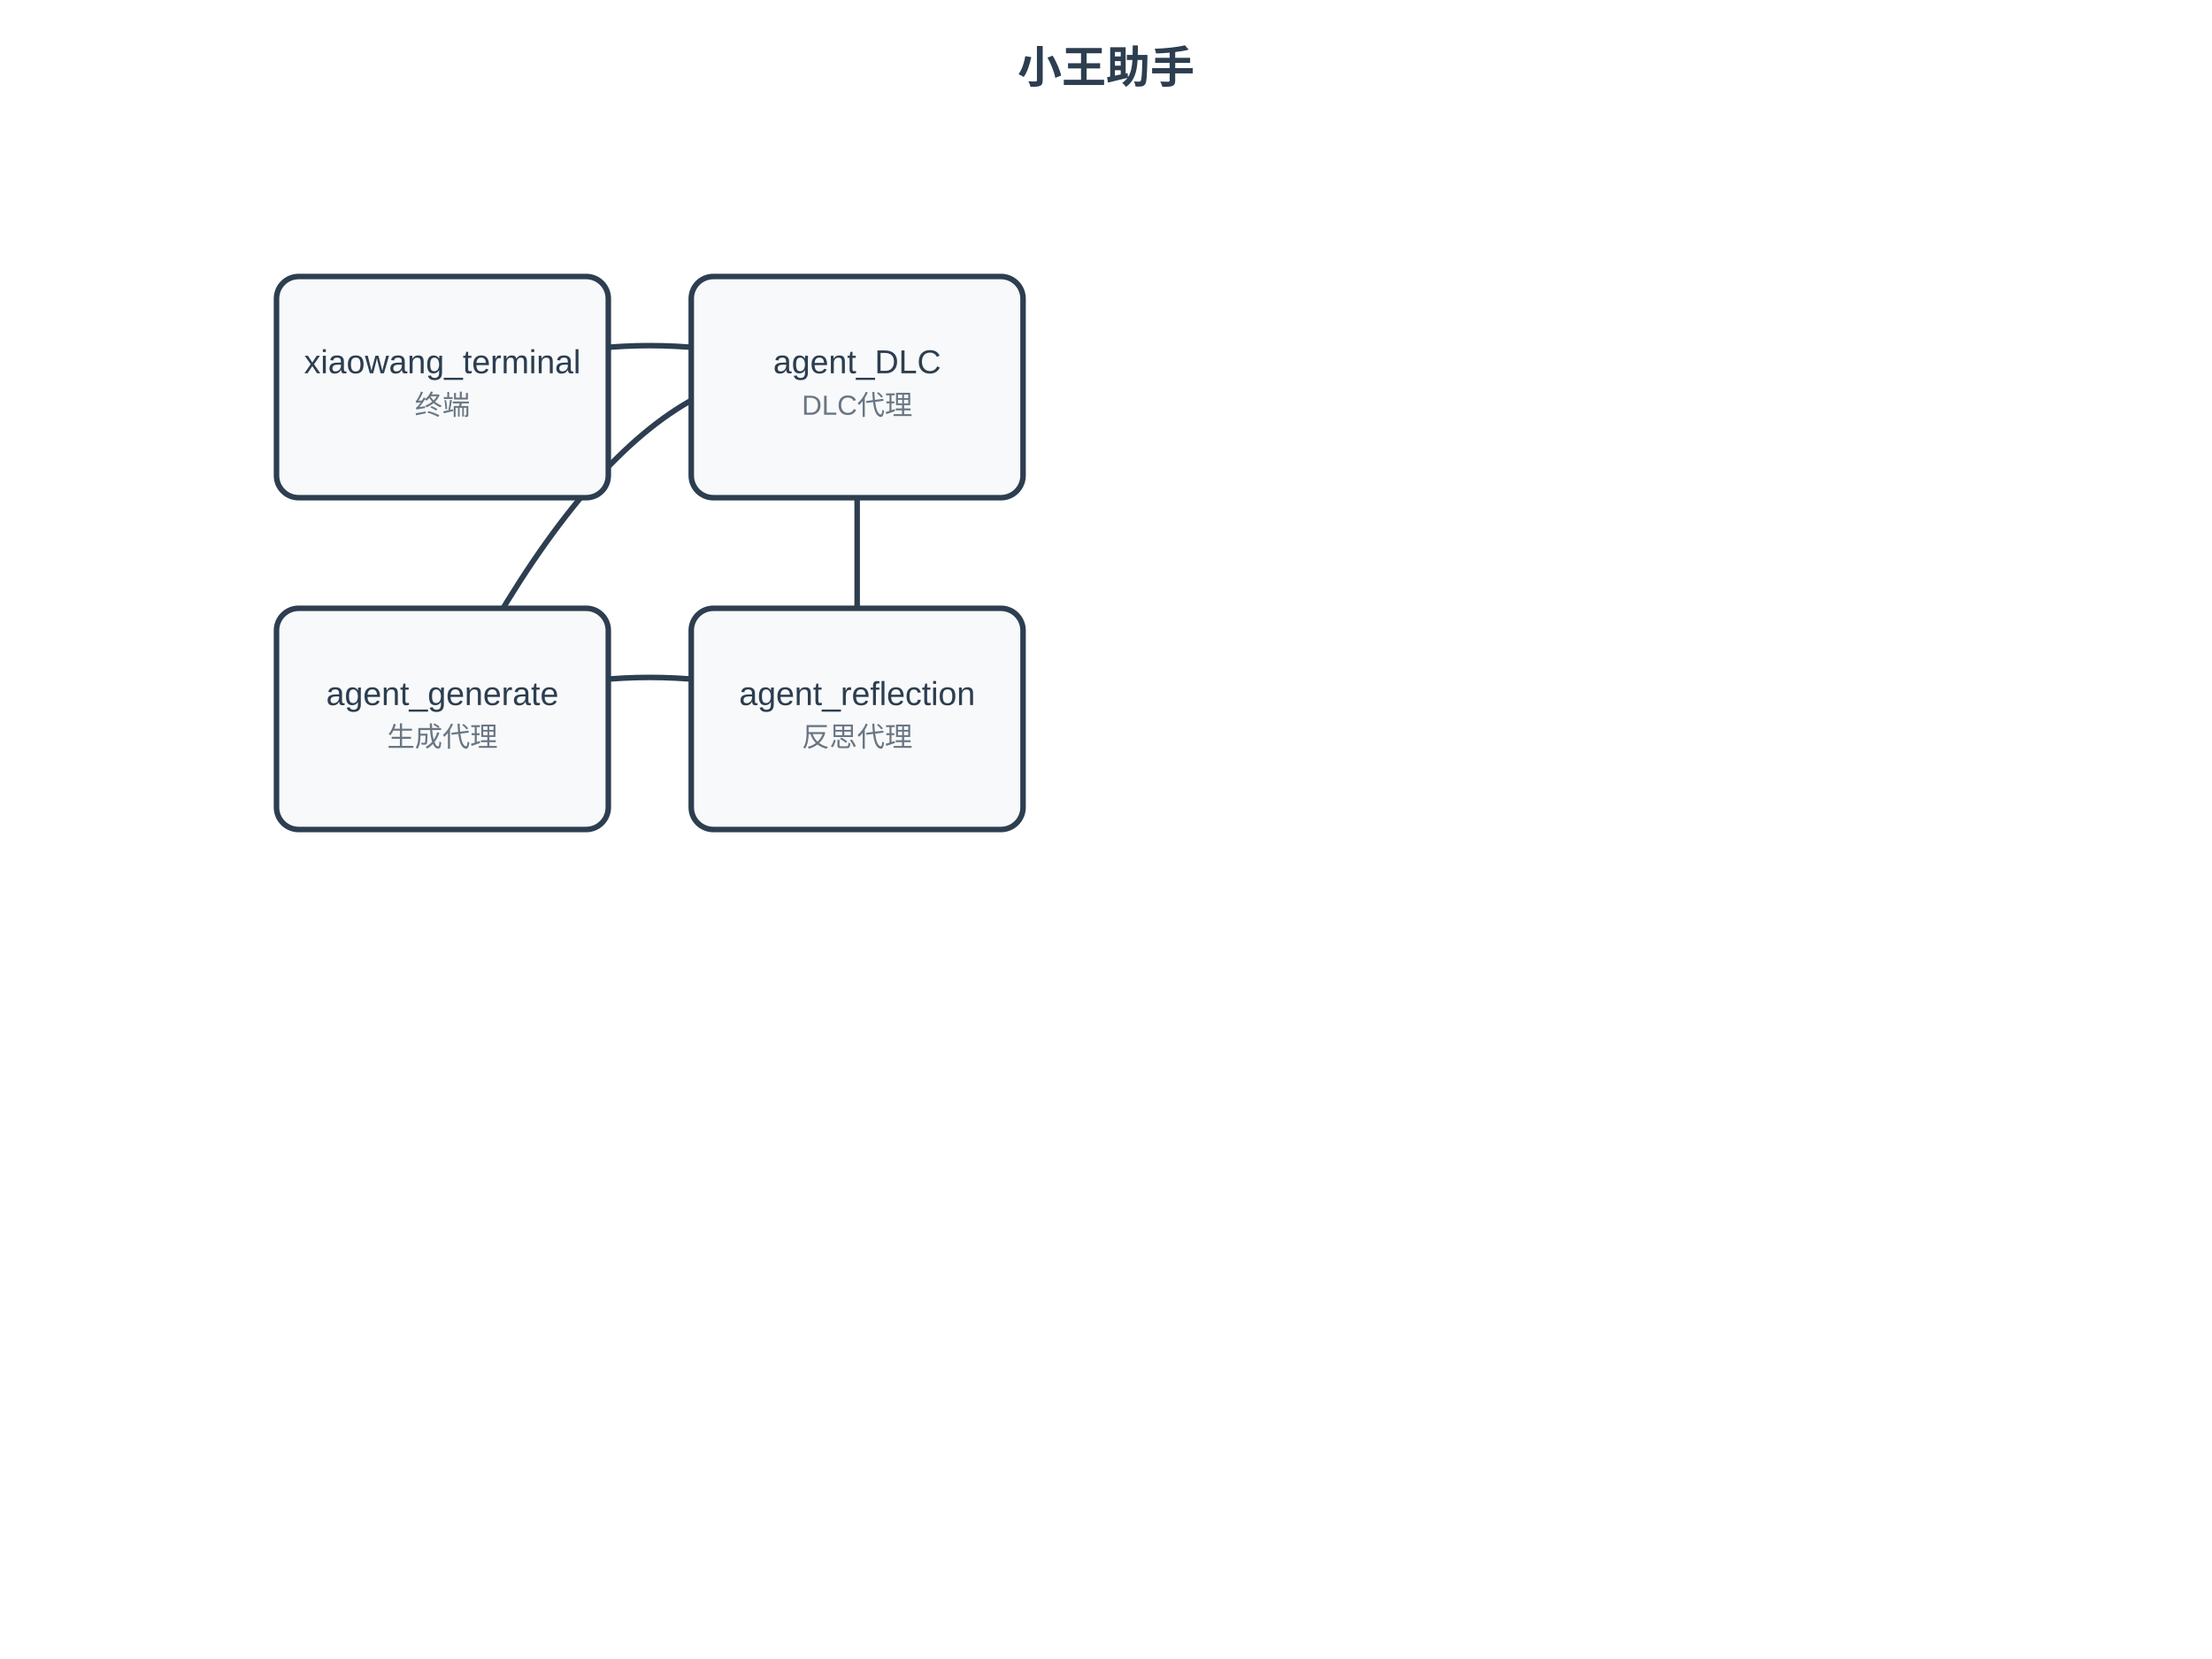
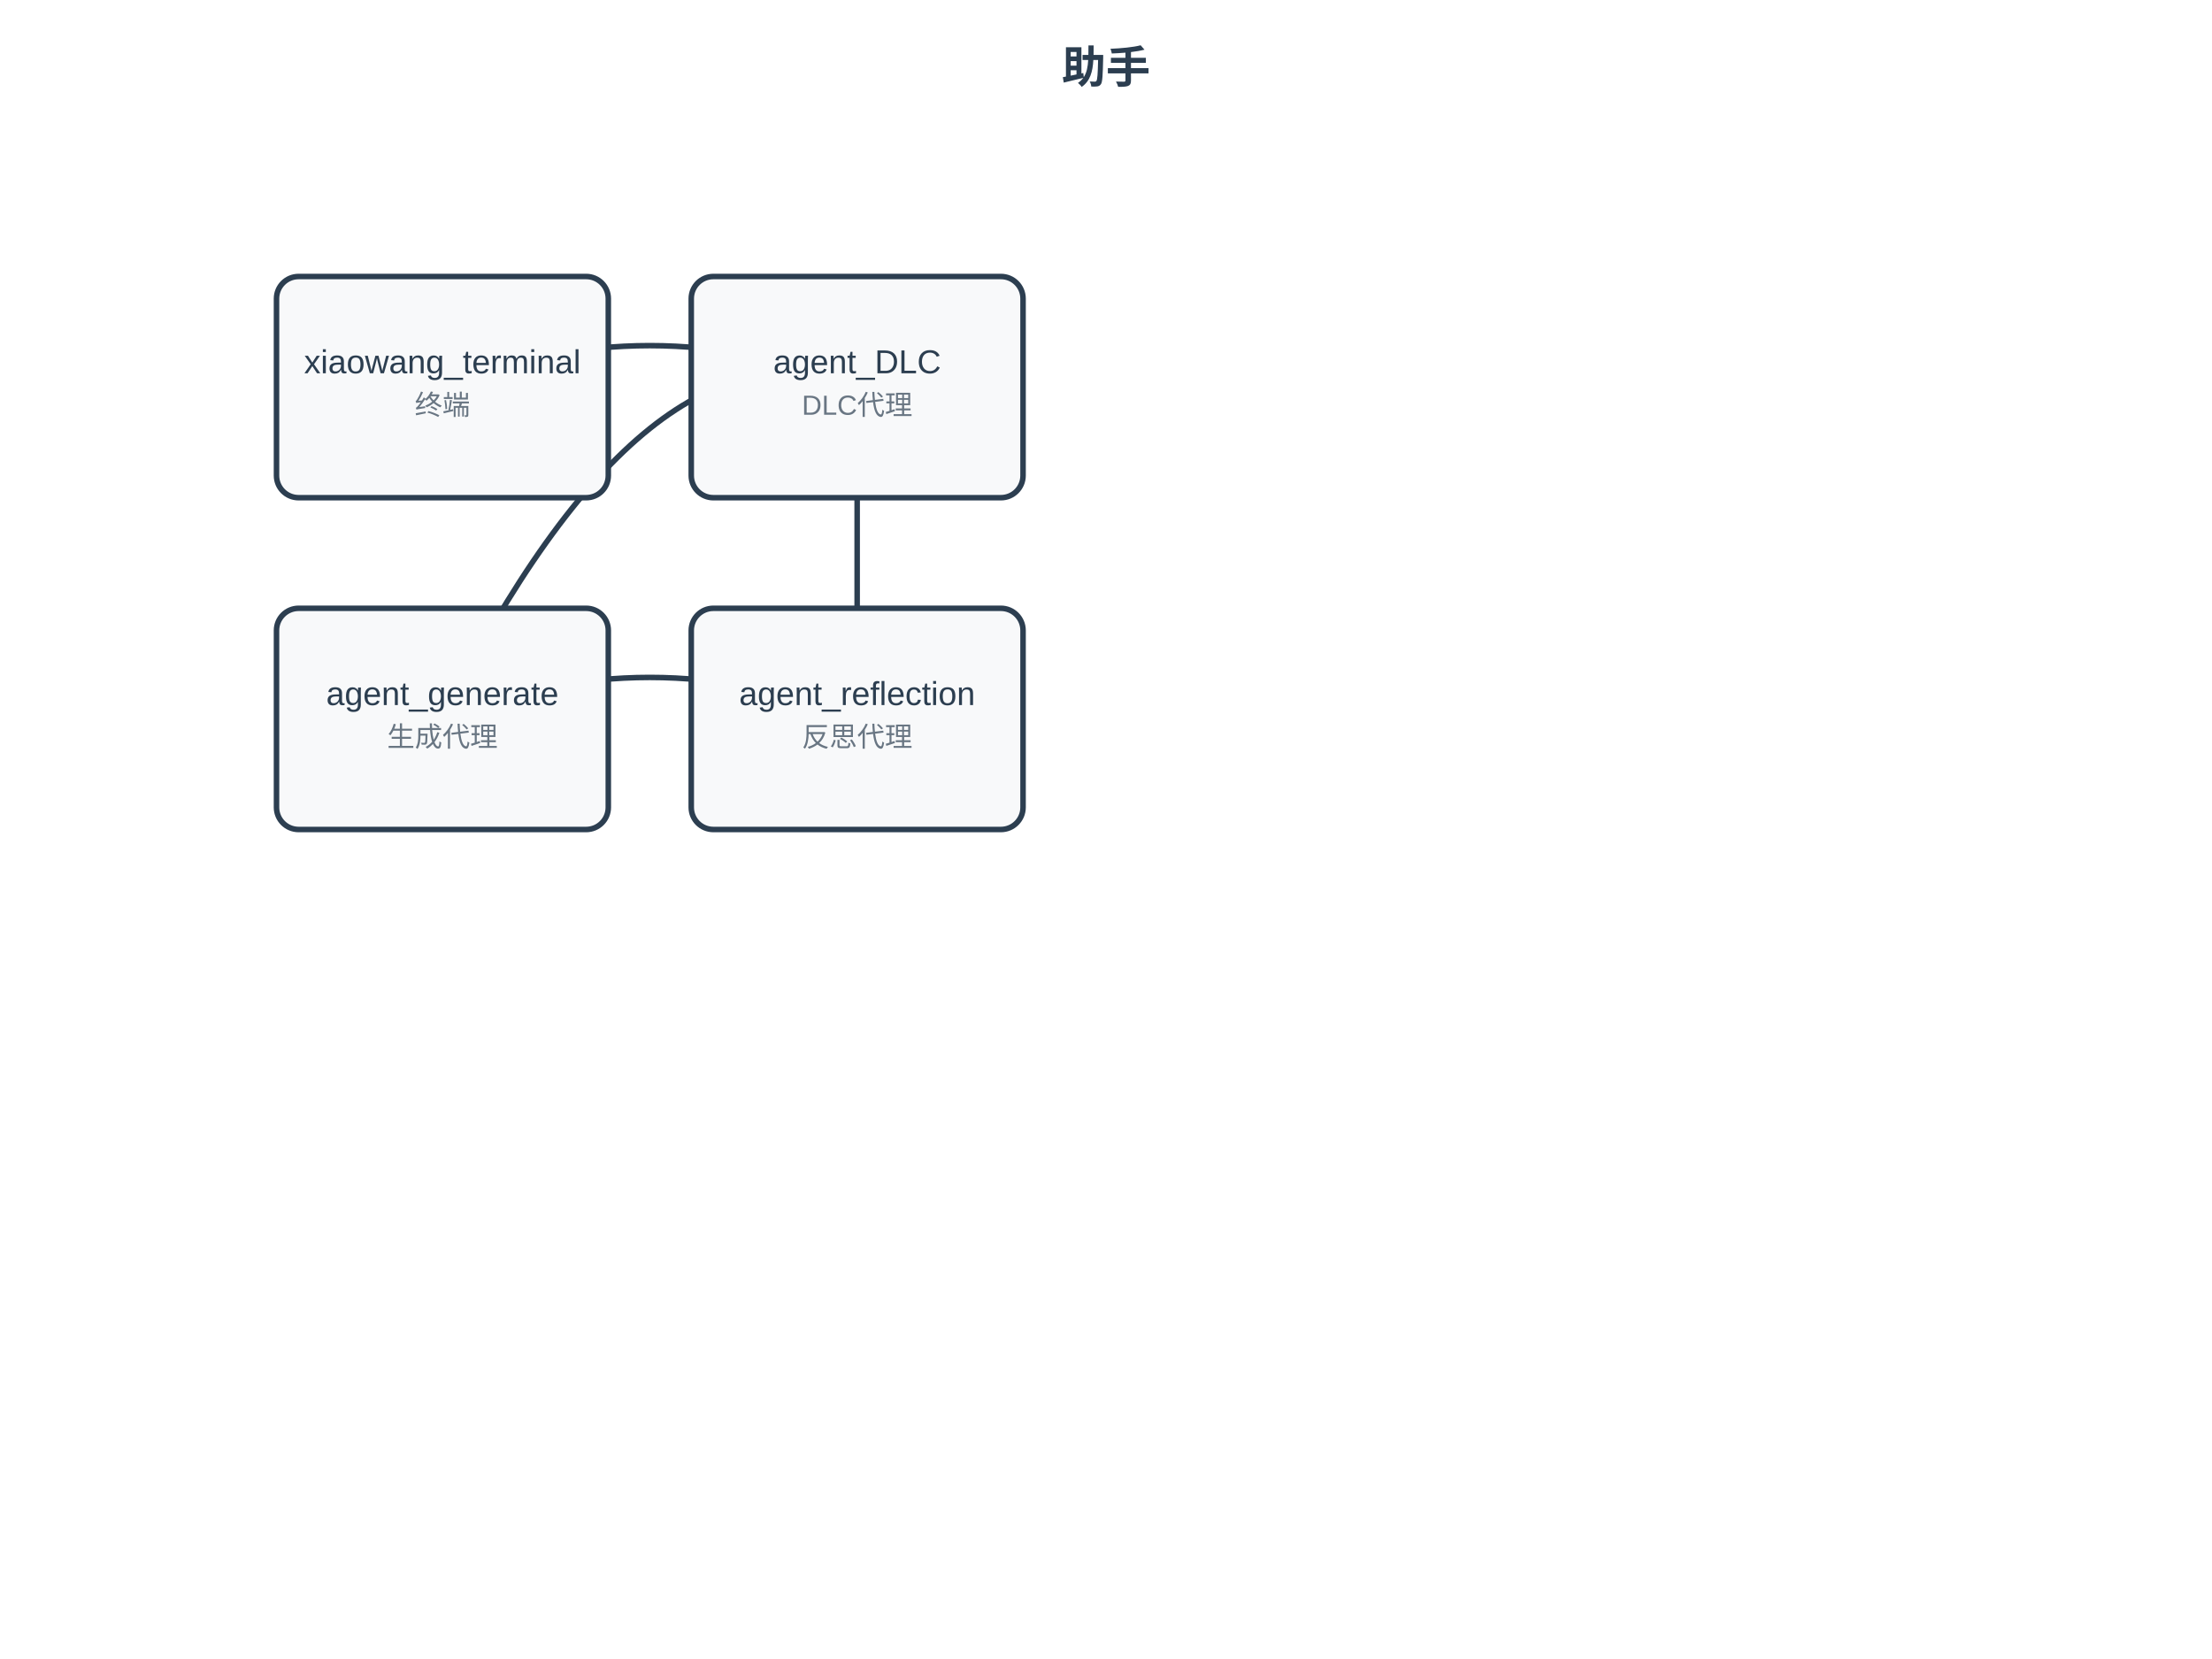
<svg xmlns="http://www.w3.org/2000/svg" width="800" height="600">
  <defs>
    <style>
        .node { fill: #f8f9fa; stroke: #2c3e50; stroke-width: 2; }
        .node-text { font-family: 'Segoe UI', Arial, sans-serif; font-size: 12px; fill: #2c3e50; text-anchor: middle; }
        .connection { stroke: #2c3e50; stroke-width: 2; fill: none; marker-end: url(#arrowhead); }
        .title-text { font-family: 'Segoe UI', Arial, sans-serif; font-size: 16px; font-weight: bold; fill: #2c3e50; text-anchor: middle; }
      </style>
    <marker id="arrowhead" markerWidth="10" markerHeight="7" refX="10" refY="3.5" orient="auto">
      <polygon points="0 0, 10 3.5, 0 7" fill="#2c3e50" />
    </marker>
  </defs>
-   <text x="400" y="30" class="title-text">小王助手</text>
+   <text x="400" y="30" class="title-text">助手</text>
  <path d="M 160 140 Q 235 110 310 140" class="connection" />
  <path d="M 310 140 Q 235 110 160 260" class="connection" />
  <path d="M 160 260 Q 235 230 310 260" class="connection" />
  <path d="M 310 260 Q 310 230 310 140" class="connection" />
  <g>
    <rect x="100" y="100" width="120" height="80" rx="8" class="node" />
    <text x="160" y="135" class="node-text">xiaowang_terminal</text>
    <text x="160" y="150" class="node-text" style="font-size: 10px; opacity: 0.7;">终端</text>
  </g>
  <g>
    <rect x="250" y="100" width="120" height="80" rx="8" class="node" />
    <text x="310" y="135" class="node-text">agent_DLC</text>
    <text x="310" y="150" class="node-text" style="font-size: 10px; opacity: 0.7;">DLC代理</text>
  </g>
  <g>
    <rect x="100" y="220" width="120" height="80" rx="8" class="node" />
    <text x="160" y="255" class="node-text">agent_generate</text>
    <text x="160" y="270" class="node-text" style="font-size: 10px; opacity: 0.7;">生成代理</text>
  </g>
  <g>
    <rect x="250" y="220" width="120" height="80" rx="8" class="node" />
    <text x="310" y="255" class="node-text">agent_reflection</text>
    <text x="310" y="270" class="node-text" style="font-size: 10px; opacity: 0.7;">反思代理</text>
  </g>
</svg>
